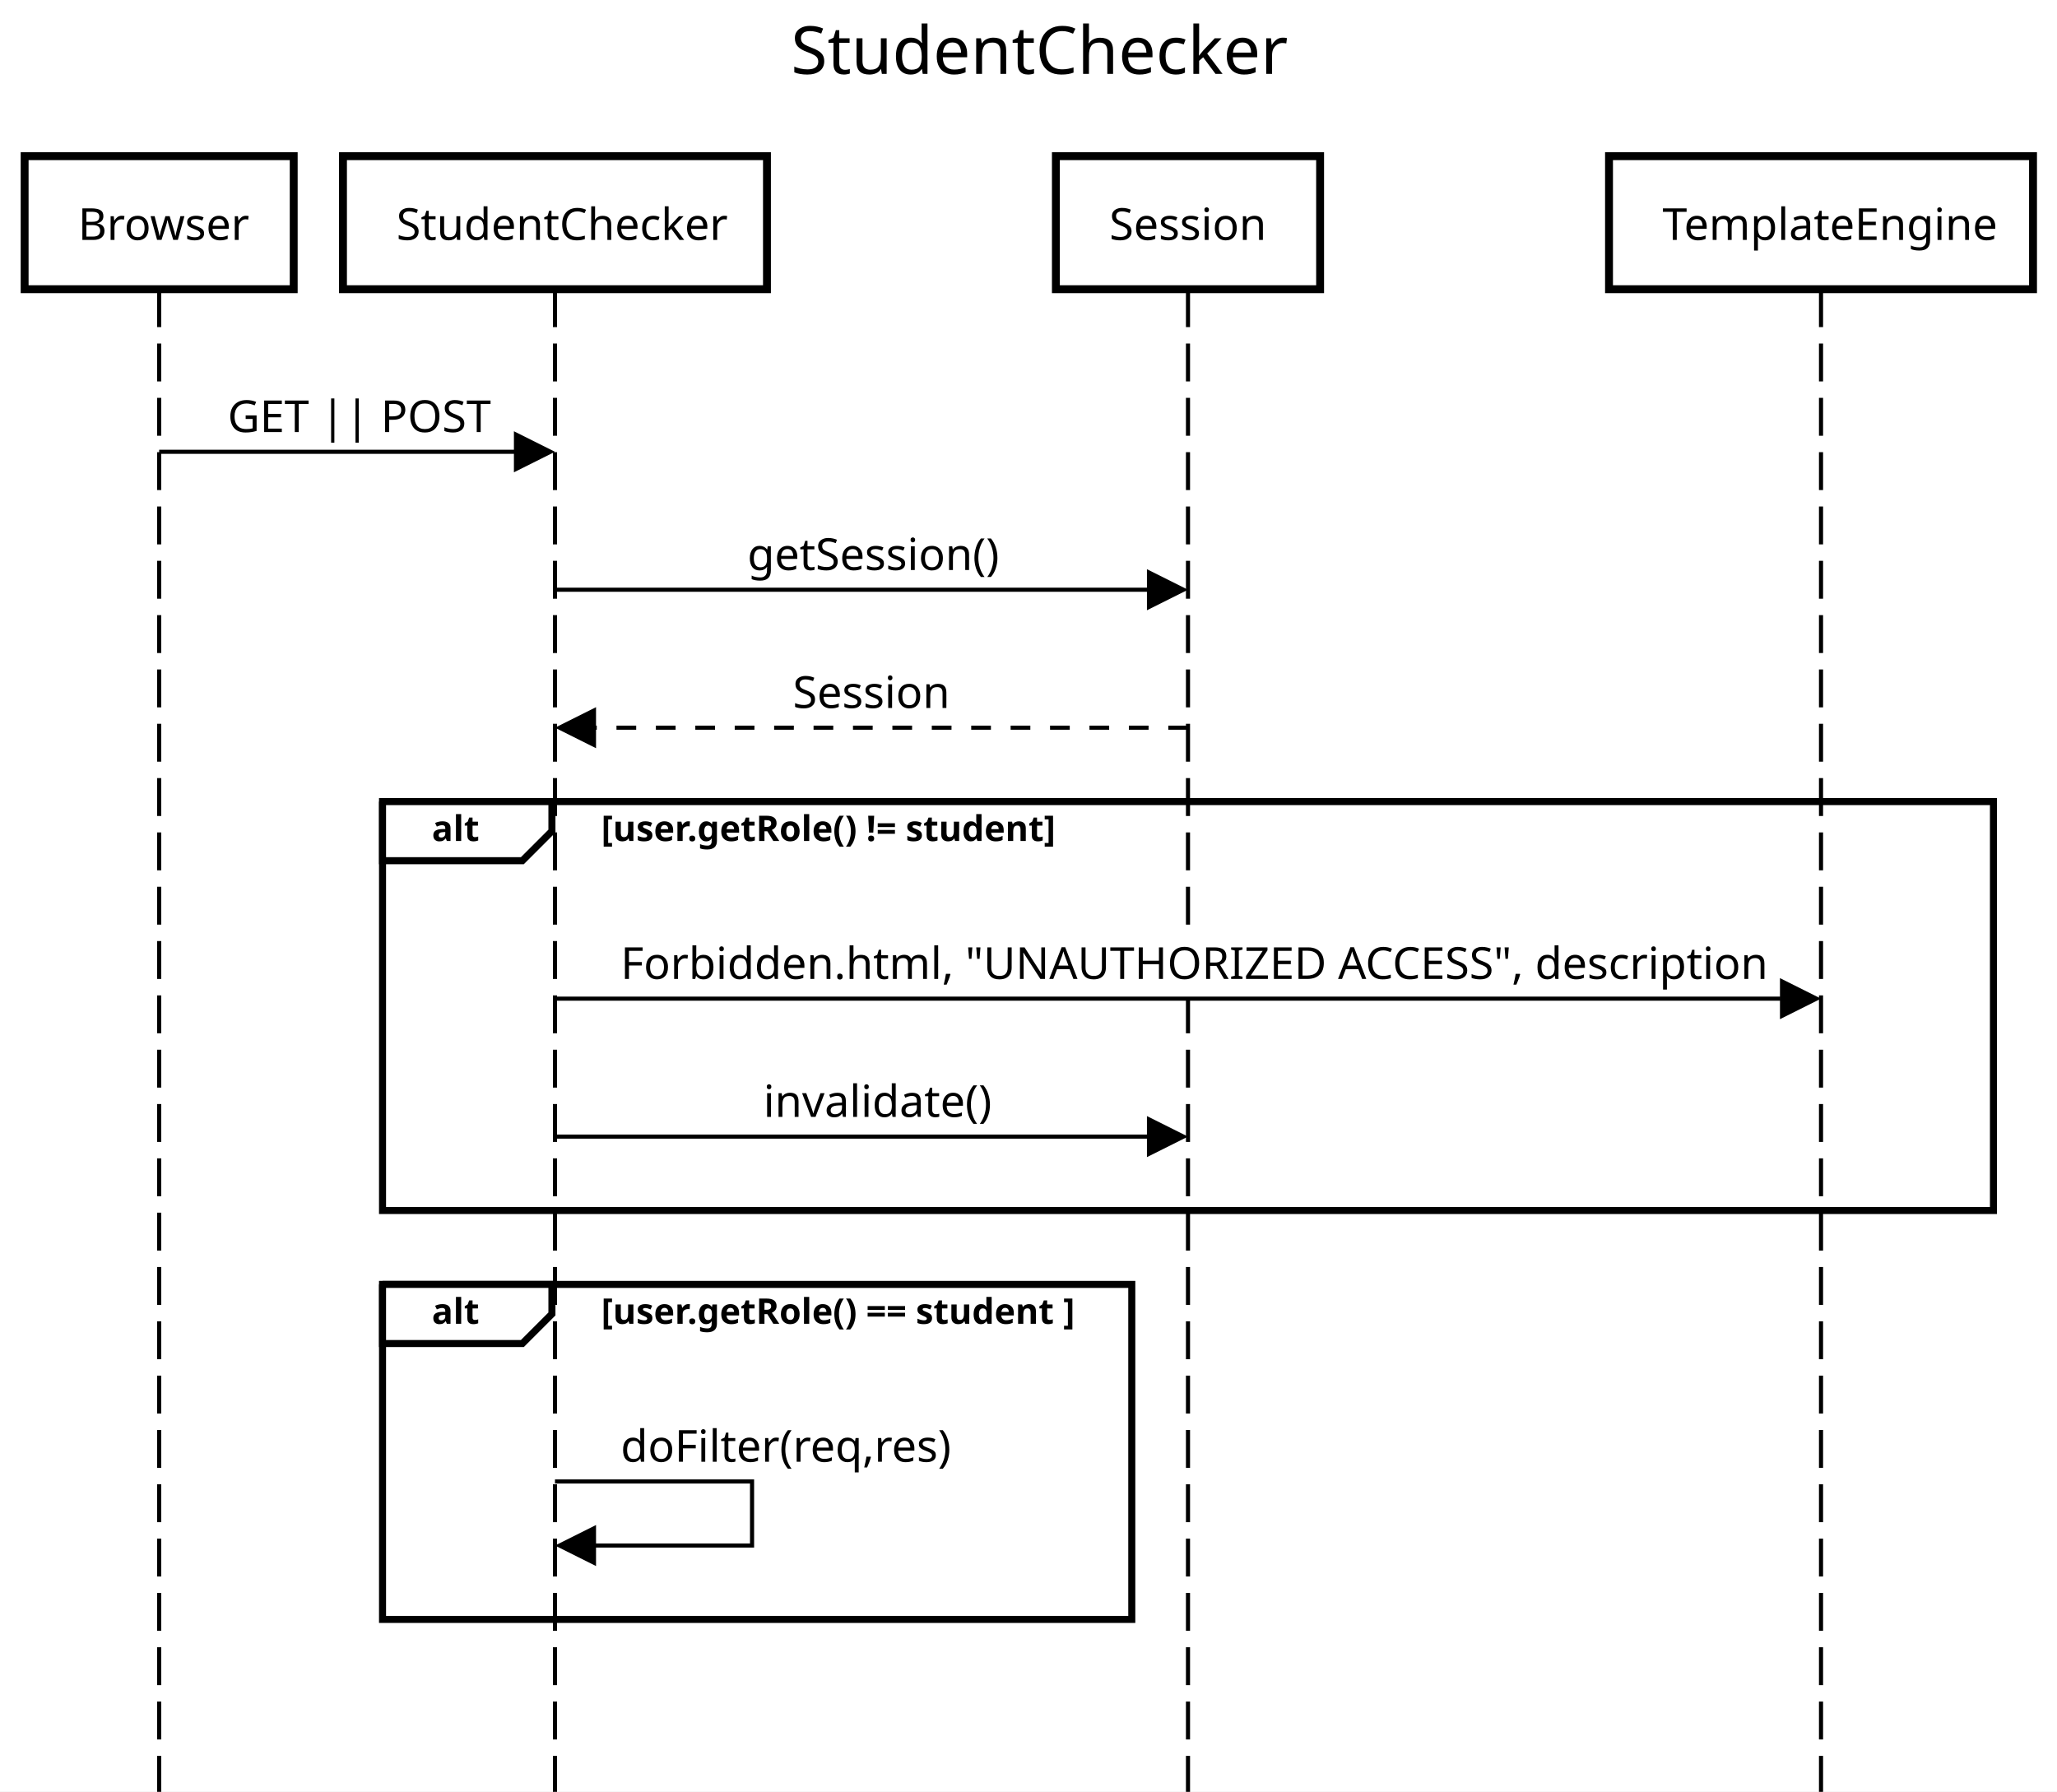
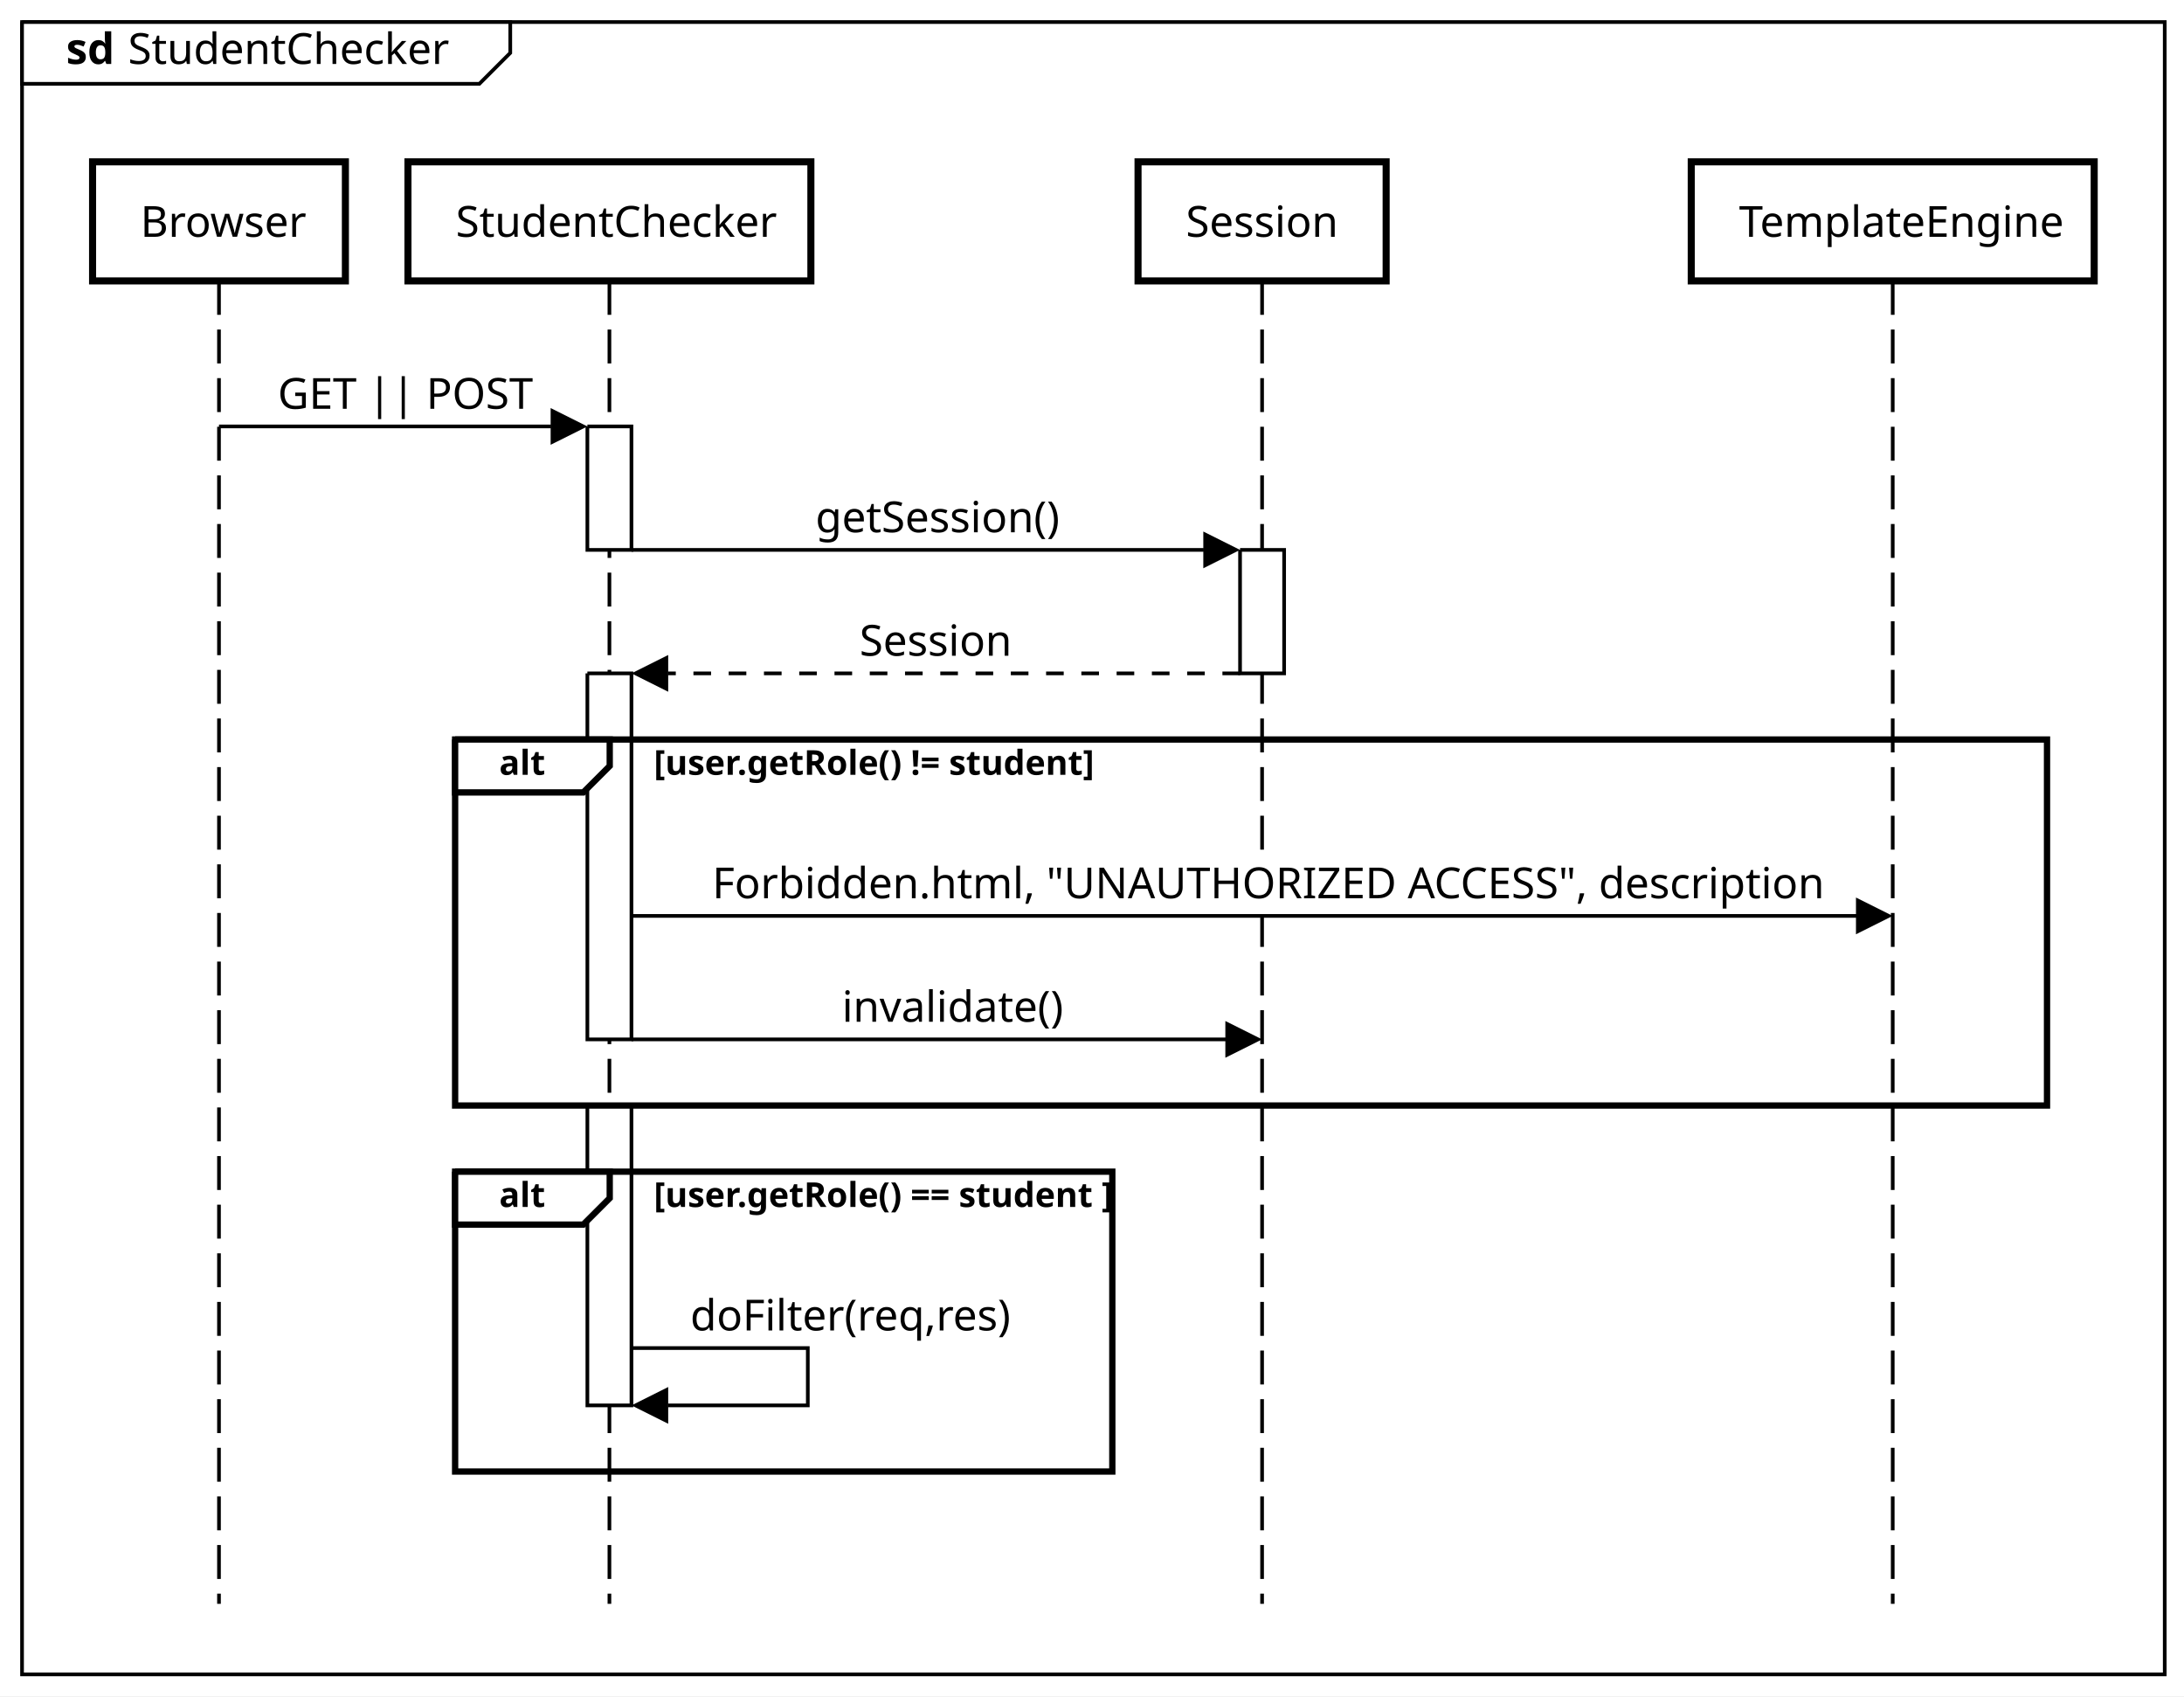
- <svg xmlns="http://www.w3.org/2000/svg" version="1.1" width="682" height="594">
+ <svg xmlns="http://www.w3.org/2000/svg" version="1.1" width="747" height="580">
  <defs />
  <g>
    <g />
    <g />
    <g />
    <g />
    <g />
    <g />
    <g>
-       <rect fill="white" stroke="none" x="0" y="0" width="682" height="594" />
-     </g>
-     <g>
-       <text fill="black" stroke="none" font-family="sans-serif" font-size="16.5pt" font-style="normal" font-weight="normal" text-decoration="normal" x="262.229" y="24.503" text-anchor="start" dominant-baseline="alphabetic" xml:space="preserve">StudentChecker</text>
+       <rect fill="white" stroke="none" x="0" y="0" width="747" height="580" />
    </g>
    <g />
    <g>
-       <path fill="none" stroke="black" paint-order="fill stroke markers" d=" M 52.774 95.888 L 52.774 594.111" stroke-miterlimit="10" stroke-width="1.361" stroke-dasharray="12.566,5.445" />
-       <path fill="none" stroke="black" paint-order="fill stroke markers" d=" M 184.002 95.888 L 184.002 594.111" stroke-miterlimit="10" stroke-width="1.361" stroke-dasharray="12.566,5.445" />
-       <path fill="none" stroke="black" paint-order="fill stroke markers" d=" M 393.881 95.888 L 393.881 594.111" stroke-miterlimit="10" stroke-width="1.361" stroke-dasharray="12.566,5.445" />
-       <path fill="none" stroke="black" paint-order="fill stroke markers" d=" M 603.761 95.888 L 603.761 594.111" stroke-miterlimit="10" stroke-width="1.361" stroke-dasharray="12.566,5.445" />
+       <path fill="none" stroke="black" paint-order="fill stroke markers" d=" M 74.901 96.051 L 74.901 548.41" stroke-miterlimit="10" stroke-width="1.257" stroke-dasharray="11.599,5.026" />
+       <path fill="none" stroke="black" paint-order="fill stroke markers" d=" M 208.441 96.051 L 208.441 548.41" stroke-miterlimit="10" stroke-width="1.257" stroke-dasharray="11.599,5.026" />
+       <path fill="none" stroke="black" paint-order="fill stroke markers" d=" M 431.676 96.051 L 431.676 548.41" stroke-miterlimit="10" stroke-width="1.257" stroke-dasharray="11.599,5.026" />
+       <path fill="none" stroke="black" paint-order="fill stroke markers" d=" M 647.372 96.051 L 647.372 548.41" stroke-miterlimit="10" stroke-width="1.257" stroke-dasharray="11.599,5.026" />
    </g>
    <g>
      <path fill="none" stroke="none" />
      <g>
-         <path fill="white" stroke="black" paint-order="fill stroke markers" d=" M 8.168 51.783 L 97.38 51.783 L 97.38 95.888 L 8.168 95.888 L 8.168 51.783 Z" stroke-miterlimit="10" stroke-width="2.614" stroke-dasharray="" />
+         <path fill="white" stroke="black" paint-order="fill stroke markers" d=" M 31.665 55.339 L 118.137 55.339 L 118.137 96.051 L 31.665 96.051 L 31.665 55.339 Z" stroke-miterlimit="10" stroke-width="2.413" stroke-dasharray="" />
      </g>
      <g>
        <g />
-         <text fill="black" stroke="none" font-family="sans-serif" font-size="11pt" font-style="normal" font-weight="normal" text-decoration="normal" x="25.891" y="79.552" text-anchor="start" dominant-baseline="alphabetic" xml:space="preserve">Browser</text>
+         <text fill="black" stroke="none" font-family="sans-serif" font-size="11pt" font-style="normal" font-weight="normal" text-decoration="normal" x="48.025" y="80.972" text-anchor="start" dominant-baseline="alphabetic" xml:space="preserve">Browser</text>
      </g>
      <path fill="none" stroke="none" />
      <g>
-         <path fill="white" stroke="black" paint-order="fill stroke markers" d=" M 113.715 51.783 L 254.288 51.783 L 254.288 95.888 L 113.715 95.888 L 113.715 51.783 Z" stroke-miterlimit="10" stroke-width="2.614" stroke-dasharray="" />
+         <path fill="white" stroke="black" paint-order="fill stroke markers" d=" M 139.531 55.339 L 277.35 55.339 L 277.35 96.051 L 139.531 96.051 L 139.531 55.339 Z" stroke-miterlimit="10" stroke-width="2.413" stroke-dasharray="" />
      </g>
      <g>
        <g />
-         <text fill="black" stroke="none" font-family="sans-serif" font-size="11pt" font-style="normal" font-weight="normal" text-decoration="normal" x="131.439" y="79.552" text-anchor="start" dominant-baseline="alphabetic" xml:space="preserve">StudentChecker</text>
+         <text fill="black" stroke="none" font-family="sans-serif" font-size="11pt" font-style="normal" font-weight="normal" text-decoration="normal" x="155.892" y="80.972" text-anchor="start" dominant-baseline="alphabetic" xml:space="preserve">StudentChecker</text>
      </g>
      <path fill="none" stroke="none" />
      <g>
-         <path fill="white" stroke="black" paint-order="fill stroke markers" d=" M 350.08 51.783 L 437.682 51.783 L 437.682 95.888 L 350.08 95.888 L 350.08 51.783 Z" stroke-miterlimit="10" stroke-width="2.614" stroke-dasharray="" />
+         <path fill="white" stroke="black" paint-order="fill stroke markers" d=" M 389.245 55.339 L 474.107 55.339 L 474.107 96.051 L 389.245 96.051 L 389.245 55.339 Z" stroke-miterlimit="10" stroke-width="2.413" stroke-dasharray="" />
      </g>
      <g>
        <g />
-         <text fill="black" stroke="none" font-family="sans-serif" font-size="11pt" font-style="normal" font-weight="normal" text-decoration="normal" x="367.804" y="79.552" text-anchor="start" dominant-baseline="alphabetic" xml:space="preserve">Session</text>
+         <text fill="black" stroke="none" font-family="sans-serif" font-size="11pt" font-style="normal" font-weight="normal" text-decoration="normal" x="405.605" y="80.972" text-anchor="start" dominant-baseline="alphabetic" xml:space="preserve">Session</text>
      </g>
      <path fill="none" stroke="none" />
      <g>
-         <path fill="white" stroke="black" paint-order="fill stroke markers" d=" M 533.471 51.783 L 674.051 51.783 L 674.051 95.888 L 533.471 95.888 L 533.471 51.783 Z" stroke-miterlimit="10" stroke-width="2.614" stroke-dasharray="" />
+         <path fill="white" stroke="black" paint-order="fill stroke markers" d=" M 578.459 55.339 L 716.285 55.339 L 716.285 96.051 L 578.459 96.051 L 578.459 55.339 Z" stroke-miterlimit="10" stroke-width="2.413" stroke-dasharray="" />
      </g>
      <g>
        <g />
-         <text fill="black" stroke="none" font-family="sans-serif" font-size="11pt" font-style="normal" font-weight="normal" text-decoration="normal" x="551.195" y="79.552" text-anchor="start" dominant-baseline="alphabetic" xml:space="preserve">TemplateEngine</text>
+         <text fill="black" stroke="none" font-family="sans-serif" font-size="11pt" font-style="normal" font-weight="normal" text-decoration="normal" x="594.819" y="80.972" text-anchor="start" dominant-baseline="alphabetic" xml:space="preserve">TemplateEngine</text>
      </g>
    </g>
    <g>
+       <path fill="white" stroke="black" paint-order="fill stroke markers" d=" M 200.902 145.811 L 215.98 145.811 L 215.98 188.031 L 200.902 188.031 L 200.902 145.811" stroke-miterlimit="10" stroke-width="1.257" stroke-dasharray="" />
+       <path fill="white" stroke="black" paint-order="fill stroke markers" d=" M 424.137 188.031 L 439.215 188.031 L 439.215 230.251 L 424.137 230.251 L 424.137 188.031" stroke-miterlimit="10" stroke-width="1.257" stroke-dasharray="" />
+       <path fill="white" stroke="black" paint-order="fill stroke markers" d=" M 200.902 230.251 L 215.98 230.251 L 215.98 355.404 L 200.902 355.404 L 200.902 230.251" stroke-miterlimit="10" stroke-width="1.257" stroke-dasharray="" />
+       <path fill="white" stroke="black" paint-order="fill stroke markers" d=" M 200.902 378.022 L 215.98 378.022 L 215.98 480.557 L 200.902 480.557 L 200.902 378.022" stroke-miterlimit="10" stroke-width="1.257" stroke-dasharray="" />
+       <g>
+         <g />
+         <g />
+         <path fill="none" stroke="black" paint-order="fill stroke markers" d=" M 7.539 7.539 L 740.411 7.539 L 740.411 572.536 L 7.539 572.536 L 7.539 7.539 Z" stroke-miterlimit="10" stroke-width="1.257" stroke-dasharray="" />
+         <path fill="white" stroke="black" paint-order="fill stroke markers" d=" M 7.539 7.539 L 7.539 28.649 L 163.971 28.649 L 174.526 18.094 L 174.526 7.539 L 7.539 7.539" stroke-miterlimit="10" stroke-width="1.257" stroke-dasharray="" />
+         <text fill="black" stroke="none" font-family="sans-serif" font-size="11pt" font-style="normal" font-weight="bold" text-decoration="normal" x="22.618" y="21.864" text-anchor="start" dominant-baseline="alphabetic" xml:space="preserve">sd</text>
+         <text fill="black" stroke="none" font-family="sans-serif" font-size="11pt" font-style="normal" font-weight="normal" text-decoration="normal" x="43.794" y="21.864" text-anchor="start" dominant-baseline="alphabetic" xml:space="preserve">StudentChecker</text>
+       </g>
      <g>
        <g>
-           <rect fill="white" stroke="none" x="73.031" y="128.558" width="90.713" height="21.236" />
+           <rect fill="white" stroke="none" x="92.744" y="126.208" width="90.314" height="19.602" />
        </g>
-         <text fill="black" stroke="none" font-family="sans-serif" font-size="11pt" font-style="normal" font-weight="normal" text-decoration="normal" x="75.482" y="143.26" text-anchor="start" dominant-baseline="alphabetic" xml:space="preserve">GET || POST</text>
+         <text fill="black" stroke="none" font-family="sans-serif" font-size="11pt" font-style="normal" font-weight="normal" text-decoration="normal" x="95.006" y="139.779" text-anchor="start" dominant-baseline="alphabetic" xml:space="preserve">GET || POST</text>
      </g>
      <g>
-         <path fill="none" stroke="black" paint-order="fill stroke markers" d=" M 52.774 149.794 L 170.552 149.794" stroke-miterlimit="10" stroke-width="1.361" stroke-dasharray="" />
-         <g transform="translate(184.0017,149.7938) translate(-184.0017,-149.7938)">
-           <path fill="black" stroke="none" paint-order="stroke fill markers" d=" M 170.389 142.987 L 184.002 149.794 L 170.389 156.6 Z" />
+         <path fill="none" stroke="black" paint-order="fill stroke markers" d=" M 74.901 145.811 L 188.487 145.811" stroke-miterlimit="10" stroke-width="1.257" stroke-dasharray="" />
+         <g transform="translate(200.9016,145.8105) translate(-200.9016,-145.8105)">
+           <path fill="black" stroke="none" paint-order="stroke fill markers" d=" M 188.336 139.528 L 200.902 145.811 L 188.336 152.093 Z" />
        </g>
      </g>
      <g>
        <g>
-           <rect fill="white" stroke="none" x="245.342" y="174.297" width="87.198" height="21.236" />
+           <rect fill="white" stroke="none" x="276.658" y="168.429" width="86.8" height="19.602" />
        </g>
-         <text fill="black" stroke="none" font-family="sans-serif" font-size="11pt" font-style="normal" font-weight="normal" text-decoration="normal" x="247.793" y="188.998" text-anchor="start" dominant-baseline="alphabetic" xml:space="preserve">getSession()</text>
+         <text fill="black" stroke="none" font-family="sans-serif" font-size="11pt" font-style="normal" font-weight="normal" text-decoration="normal" x="278.92" y="181.999" text-anchor="start" dominant-baseline="alphabetic" xml:space="preserve">getSession()</text>
      </g>
      <g>
-         <path fill="none" stroke="black" paint-order="fill stroke markers" d=" M 184.002 195.532 L 380.432 195.532" stroke-miterlimit="10" stroke-width="1.361" stroke-dasharray="" />
-         <g transform="translate(393.8814,195.5324) translate(-393.8814,-195.5324)">
-           <path fill="black" stroke="none" paint-order="stroke fill markers" d=" M 380.269 188.726 L 393.881 195.532 L 380.269 202.339 Z" />
+         <path fill="none" stroke="black" paint-order="fill stroke markers" d=" M 215.98 188.031 L 411.722 188.031" stroke-miterlimit="10" stroke-width="1.257" stroke-dasharray="" />
+         <g transform="translate(424.1367,188.0308) translate(-424.1367,-188.0308)">
+           <path fill="black" stroke="none" paint-order="stroke fill markers" d=" M 411.571 181.748 L 424.137 188.031 L 411.571 194.314 Z" />
        </g>
      </g>
      <g>
        <g>
-           <rect fill="white" stroke="none" x="260.414" y="220.035" width="57.055" height="21.236" />
+           <rect fill="white" stroke="none" x="291.726" y="210.649" width="56.665" height="19.602" />
        </g>
-         <text fill="black" stroke="none" font-family="sans-serif" font-size="11pt" font-style="normal" font-weight="normal" text-decoration="normal" x="262.864" y="234.737" text-anchor="start" dominant-baseline="alphabetic" xml:space="preserve">Session</text>
+         <text fill="black" stroke="none" font-family="sans-serif" font-size="11pt" font-style="normal" font-weight="normal" text-decoration="normal" x="293.988" y="224.22" text-anchor="start" dominant-baseline="alphabetic" xml:space="preserve">Session</text>
      </g>
      <g>
-         <path fill="none" stroke="black" paint-order="fill stroke markers" d=" M 393.881 241.271 L 197.451 241.271" stroke-miterlimit="10" stroke-width="1.361" stroke-dasharray="6.534" />
-         <g transform="translate(184.0017,241.271) translate(-184.0017,-241.271)">
-           <path fill="black" stroke="none" paint-order="stroke fill markers" d=" M 197.614 234.465 L 184.002 241.271 L 197.614 248.077 Z" />
+         <path fill="none" stroke="black" paint-order="fill stroke markers" d=" M 424.137 230.251 L 228.395 230.251" stroke-miterlimit="10" stroke-width="1.257" stroke-dasharray="6.031" />
+         <g transform="translate(215.9802,230.251) translate(-215.9802,-230.251)">
+           <path fill="black" stroke="none" paint-order="stroke fill markers" d=" M 228.546 223.968 L 215.98 230.251 L 228.546 236.534 Z" />
        </g>
      </g>
      <g>
        <g>
-           <rect fill="white" stroke="none" x="203.332" y="309.879" width="381.099" height="21.236" />
+           <rect fill="white" stroke="none" x="241.363" y="293.581" width="380.627" height="19.602" />
        </g>
-         <text fill="black" stroke="none" font-family="sans-serif" font-size="11pt" font-style="normal" font-weight="normal" text-decoration="normal" x="205.782" y="324.58" text-anchor="start" dominant-baseline="alphabetic" xml:space="preserve">Forbidden.html, "UNAUTHORIZED ACCESS", description</text>
+         <text fill="black" stroke="none" font-family="sans-serif" font-size="11pt" font-style="normal" font-weight="normal" text-decoration="normal" x="243.624" y="307.152" text-anchor="start" dominant-baseline="alphabetic" xml:space="preserve">Forbidden.html, "UNAUTHORIZED ACCESS", description</text>
      </g>
      <g>
-         <path fill="none" stroke="black" paint-order="fill stroke markers" d=" M 184.002 331.115 L 590.312 331.115" stroke-miterlimit="10" stroke-width="1.361" stroke-dasharray="" />
-         <g transform="translate(603.7611,331.1146) translate(-603.7611,-331.1146)">
-           <path fill="black" stroke="none" paint-order="stroke fill markers" d=" M 590.148 324.308 L 603.761 331.115 L 590.148 337.921 Z" />
+         <path fill="none" stroke="black" paint-order="fill stroke markers" d=" M 215.98 313.184 L 634.957 313.184" stroke-miterlimit="10" stroke-width="1.257" stroke-dasharray="" />
+         <g transform="translate(647.3718,313.1835) translate(-647.3718,-313.1835)">
+           <path fill="black" stroke="none" paint-order="stroke fill markers" d=" M 634.806 306.901 L 647.372 313.184 L 634.806 319.466 Z" />
        </g>
      </g>
      <g>
        <g>
-           <rect fill="white" stroke="none" x="250.639" y="355.617" width="76.604" height="21.236" />
+           <rect fill="white" stroke="none" x="285.724" y="335.802" width="76.209" height="19.602" />
        </g>
-         <text fill="black" stroke="none" font-family="sans-serif" font-size="11pt" font-style="normal" font-weight="normal" text-decoration="normal" x="253.09" y="370.319" text-anchor="start" dominant-baseline="alphabetic" xml:space="preserve">invalidate()</text>
+         <text fill="black" stroke="none" font-family="sans-serif" font-size="11pt" font-style="normal" font-weight="normal" text-decoration="normal" x="287.985" y="349.372" text-anchor="start" dominant-baseline="alphabetic" xml:space="preserve">invalidate()</text>
      </g>
      <g>
-         <path fill="none" stroke="black" paint-order="fill stroke markers" d=" M 184.002 376.853 L 380.432 376.853" stroke-miterlimit="10" stroke-width="1.361" stroke-dasharray="" />
-         <g transform="translate(393.8814,376.8531) translate(-393.8814,-376.8531)">
-           <path fill="black" stroke="none" paint-order="stroke fill markers" d=" M 380.269 370.047 L 393.881 376.853 L 380.269 383.659 Z" />
+         <path fill="none" stroke="black" paint-order="fill stroke markers" d=" M 215.98 355.404 L 419.261 355.404" stroke-miterlimit="10" stroke-width="1.257" stroke-dasharray="" />
+         <g transform="translate(431.676,355.4038) translate(-431.676,-355.4038)">
+           <path fill="black" stroke="none" paint-order="stroke fill markers" d=" M 419.11 349.121 L 431.676 355.404 L 419.11 361.687 Z" />
        </g>
      </g>
      <g>
        <g>
-           <rect fill="white" stroke="none" x="203.332" y="469.964" width="166.196" height="21.236" />
+           <rect fill="white" stroke="none" x="233.823" y="441.352" width="141.346" height="19.602" />
        </g>
-         <text fill="black" stroke="none" font-family="sans-serif" font-size="11pt" font-style="normal" font-weight="normal" text-decoration="normal" x="205.782" y="484.665" text-anchor="start" dominant-baseline="alphabetic" xml:space="preserve">doFilter(req,res)              </text>
+         <text fill="black" stroke="none" font-family="sans-serif" font-size="11pt" font-style="normal" font-weight="normal" text-decoration="normal" x="236.085" y="454.923" text-anchor="start" dominant-baseline="alphabetic" xml:space="preserve">doFilter(req,res)        </text>
      </g>
      <g>
-         <path fill="none" stroke="black" paint-order="fill stroke markers" d=" M 184.002 491.2 L 249.343 491.2 L 249.343 512.435 L 197.451 512.435" stroke-miterlimit="10" stroke-width="1.361" stroke-dasharray="" />
-         <g transform="translate(184.0017,512.4353) translate(-184.0017,-512.4353)">
-           <path fill="black" stroke="none" paint-order="stroke fill markers" d=" M 197.614 505.629 L 184.002 512.435 L 197.614 519.242 Z" />
+         <path fill="none" stroke="black" paint-order="fill stroke markers" d=" M 215.98 460.954 L 276.295 460.954 L 276.295 480.557 L 228.395 480.557" stroke-miterlimit="10" stroke-width="1.257" stroke-dasharray="" />
+         <g transform="translate(215.9802,480.5566) translate(-215.9802,-480.5566)">
+           <path fill="black" stroke="none" paint-order="stroke fill markers" d=" M 228.546 474.274 L 215.98 480.557 L 228.546 486.839 Z" />
        </g>
      </g>
      <g>
        <g />
-         <path fill="none" stroke="black" paint-order="fill stroke markers" d=" M 126.828 265.774 L 660.934 265.774 L 660.934 401.356 L 126.828 401.356 L 126.828 265.774 Z" stroke-miterlimit="10" stroke-width="2.334" stroke-dasharray="" />
-         <path fill="white" stroke="black" paint-order="fill stroke markers" d=" M 126.828 265.774 L 126.828 285.376 L 173.188 285.376 L 182.989 275.575 L 182.989 265.774 L 126.828 265.774" stroke-miterlimit="10" stroke-width="2.334" stroke-dasharray="" />
-         <text fill="black" stroke="none" font-family="sans-serif" font-size="8.8pt" font-style="normal" font-weight="bold" text-decoration="normal" x="143.164" y="278.842" text-anchor="start" dominant-baseline="alphabetic" xml:space="preserve">alt</text>
-         <text fill="black" stroke="none" font-family="sans-serif" font-size="8.8pt" font-style="normal" font-weight="bold" text-decoration="normal" x="199.324" y="278.842" text-anchor="start" dominant-baseline="alphabetic" xml:space="preserve">[user.getRole() != student]</text>
+         <path fill="none" stroke="black" paint-order="fill stroke markers" d=" M 155.666 252.869 L 700.147 252.869 L 700.147 378.022 L 155.666 378.022 L 155.666 252.869 Z" stroke-miterlimit="10" stroke-width="2.154" stroke-dasharray="" />
+         <path fill="white" stroke="black" paint-order="fill stroke markers" d=" M 155.666 252.869 L 155.666 270.963 L 199.499 270.963 L 208.546 261.916 L 208.546 252.869 L 155.666 252.869" stroke-miterlimit="10" stroke-width="2.154" stroke-dasharray="" />
+         <text fill="black" stroke="none" font-family="sans-serif" font-size="8.8pt" font-style="normal" font-weight="bold" text-decoration="normal" x="170.744" y="264.932" text-anchor="start" dominant-baseline="alphabetic" xml:space="preserve">alt</text>
+         <text fill="black" stroke="none" font-family="sans-serif" font-size="8.8pt" font-style="normal" font-weight="bold" text-decoration="normal" x="223.624" y="264.932" text-anchor="start" dominant-baseline="alphabetic" xml:space="preserve">[user.getRole() != student]</text>
      </g>
      <g>
        <g />
-         <path fill="none" stroke="black" paint-order="fill stroke markers" d=" M 126.828 425.859 L 375.245 425.859 L 375.245 536.938 L 126.828 536.938 L 126.828 425.859 Z" stroke-miterlimit="10" stroke-width="2.334" stroke-dasharray="" />
-         <path fill="white" stroke="black" paint-order="fill stroke markers" d=" M 126.828 425.859 L 126.828 445.461 L 173.188 445.461 L 182.989 435.66 L 182.989 425.859 L 126.828 425.859" stroke-miterlimit="10" stroke-width="2.334" stroke-dasharray="" />
-         <text fill="black" stroke="none" font-family="sans-serif" font-size="8.8pt" font-style="normal" font-weight="bold" text-decoration="normal" x="143.164" y="438.927" text-anchor="start" dominant-baseline="alphabetic" xml:space="preserve">alt</text>
-         <text fill="black" stroke="none" font-family="sans-serif" font-size="8.8pt" font-style="normal" font-weight="bold" text-decoration="normal" x="199.324" y="438.927" text-anchor="start" dominant-baseline="alphabetic" xml:space="preserve">[user.getRole() == student ]</text>
+         <path fill="none" stroke="black" paint-order="fill stroke markers" d=" M 155.666 400.64 L 380.447 400.64 L 380.447 503.175 L 155.666 503.175 L 155.666 400.64 Z" stroke-miterlimit="10" stroke-width="2.154" stroke-dasharray="" />
+         <path fill="white" stroke="black" paint-order="fill stroke markers" d=" M 155.666 400.64 L 155.666 418.734 L 199.499 418.734 L 208.546 409.687 L 208.546 400.64 L 155.666 400.64" stroke-miterlimit="10" stroke-width="2.154" stroke-dasharray="" />
+         <text fill="black" stroke="none" font-family="sans-serif" font-size="8.8pt" font-style="normal" font-weight="bold" text-decoration="normal" x="170.744" y="412.703" text-anchor="start" dominant-baseline="alphabetic" xml:space="preserve">alt</text>
+         <text fill="black" stroke="none" font-family="sans-serif" font-size="8.8pt" font-style="normal" font-weight="bold" text-decoration="normal" x="223.624" y="412.703" text-anchor="start" dominant-baseline="alphabetic" xml:space="preserve">[user.getRole() == student ]</text>
      </g>
    </g>
    <g />
    <g />
    <g />
    <g />
  </g>
</svg>
